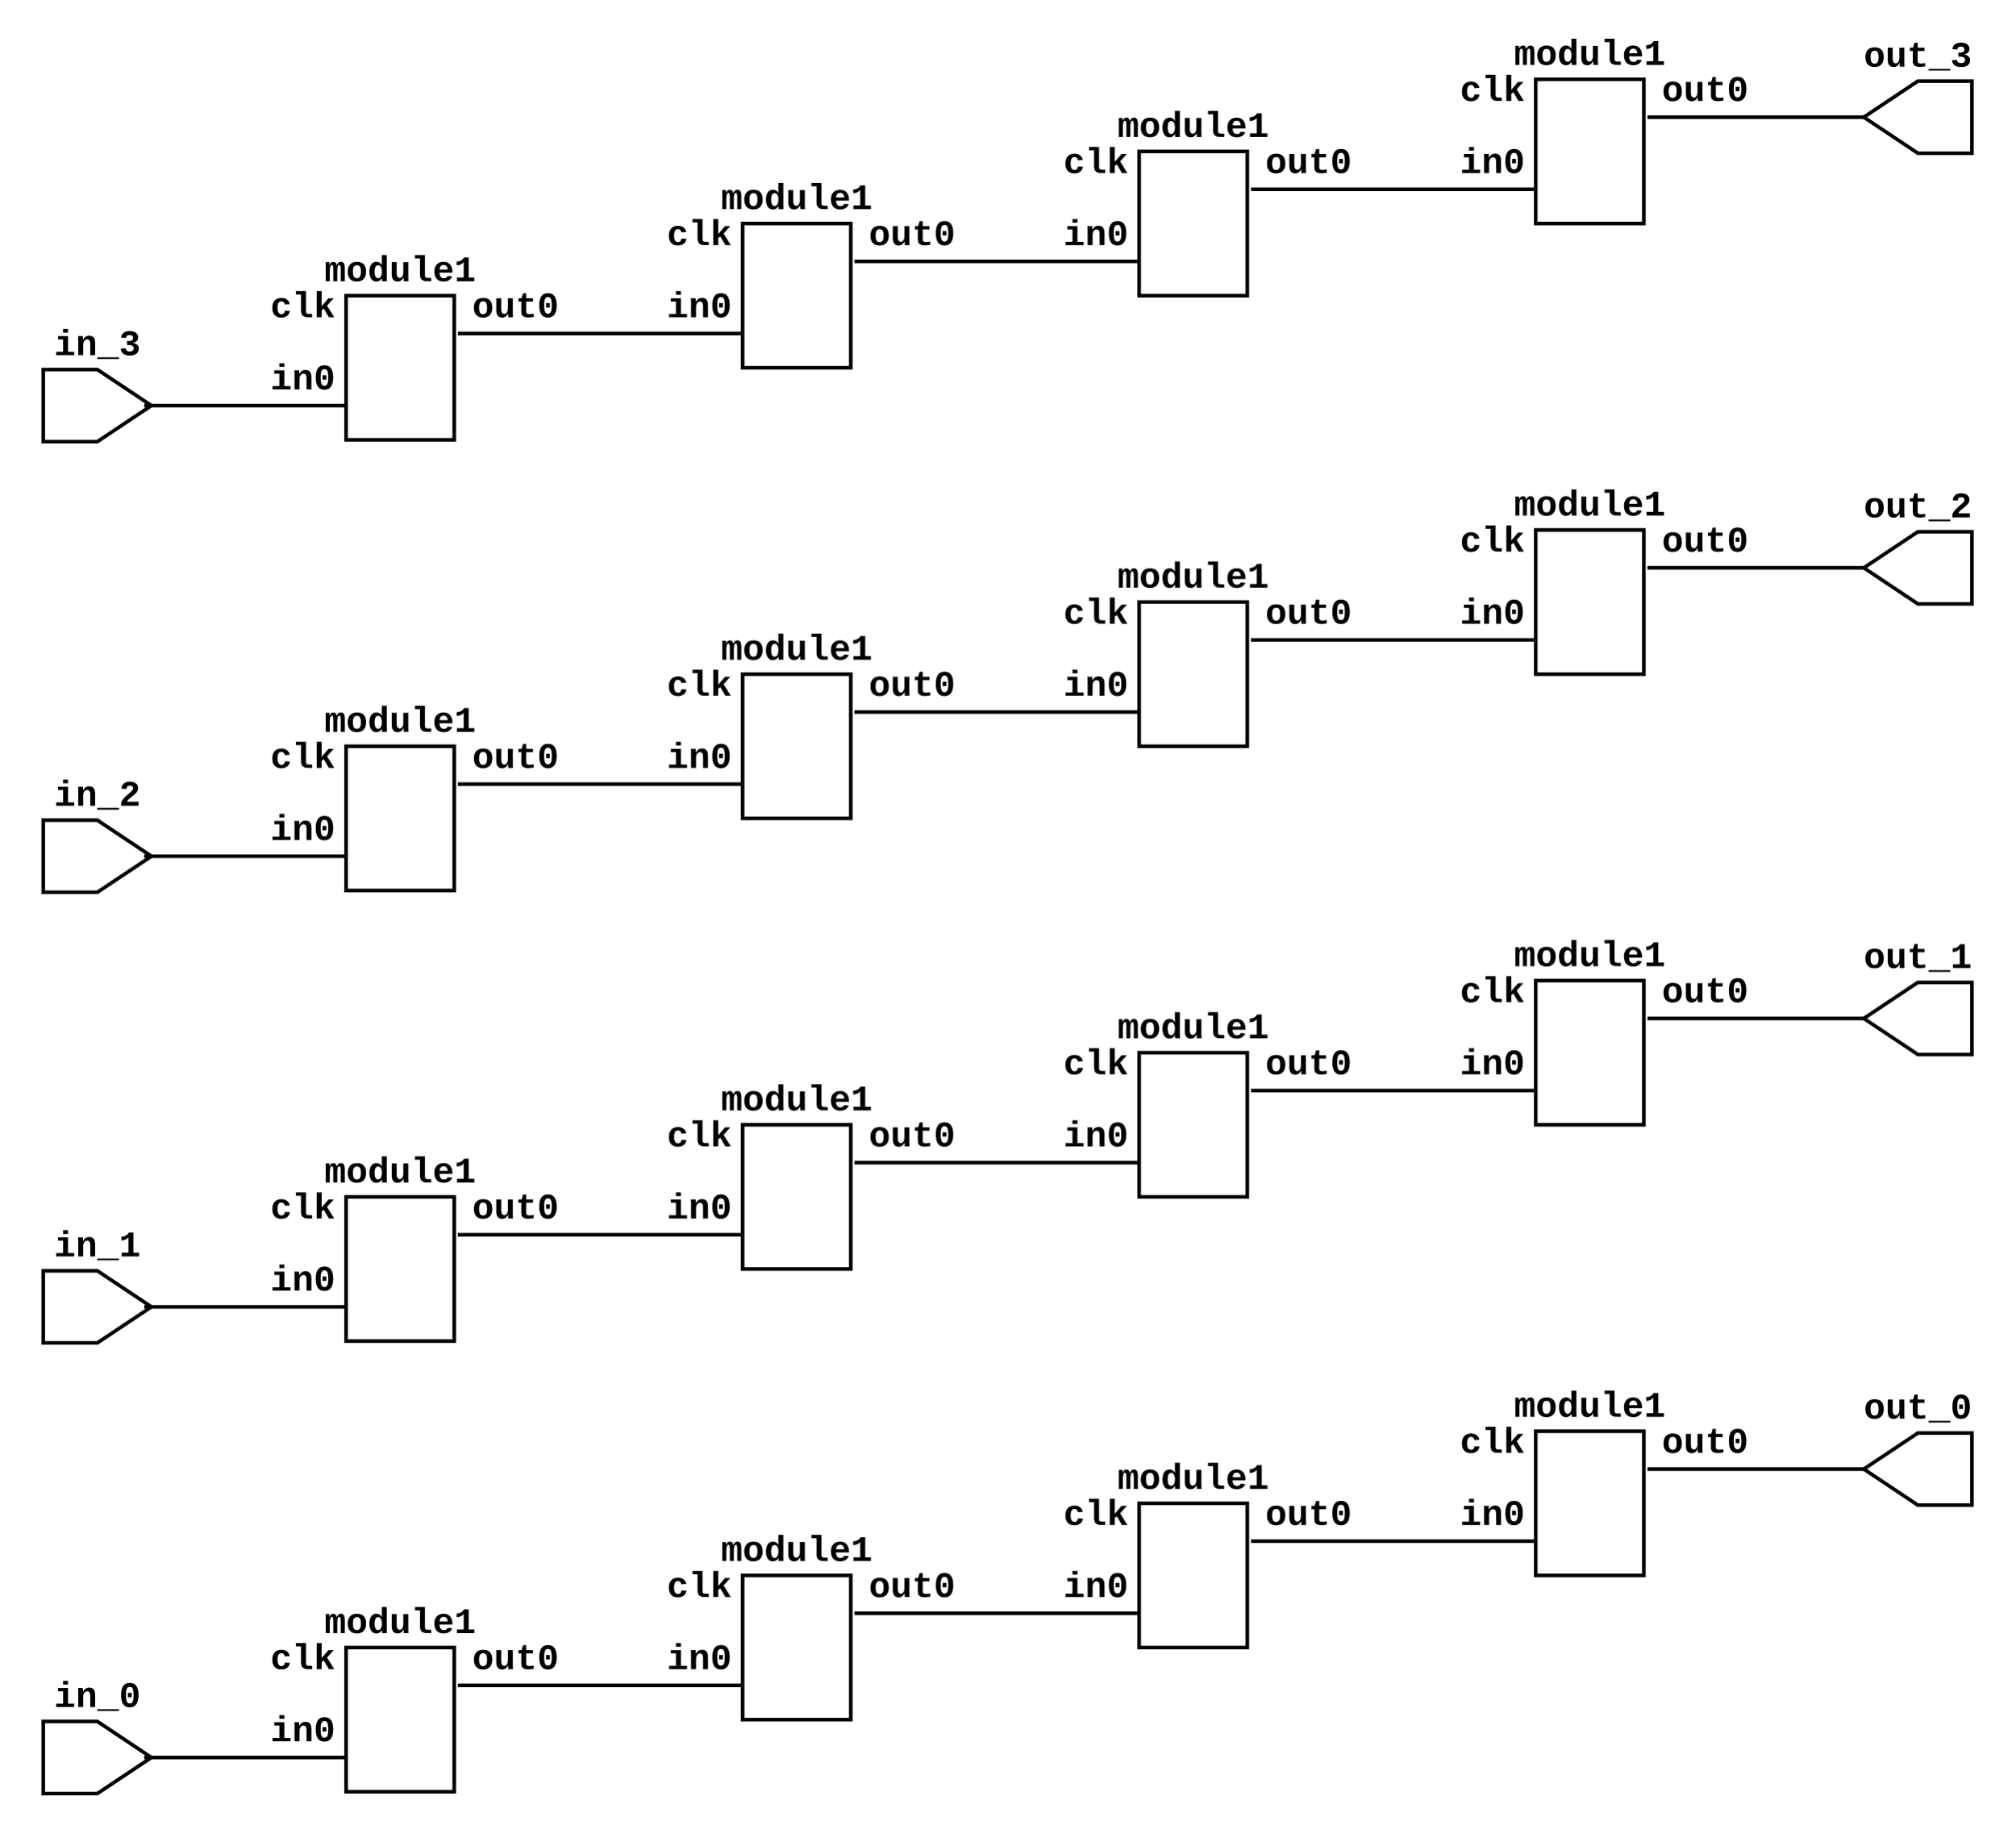
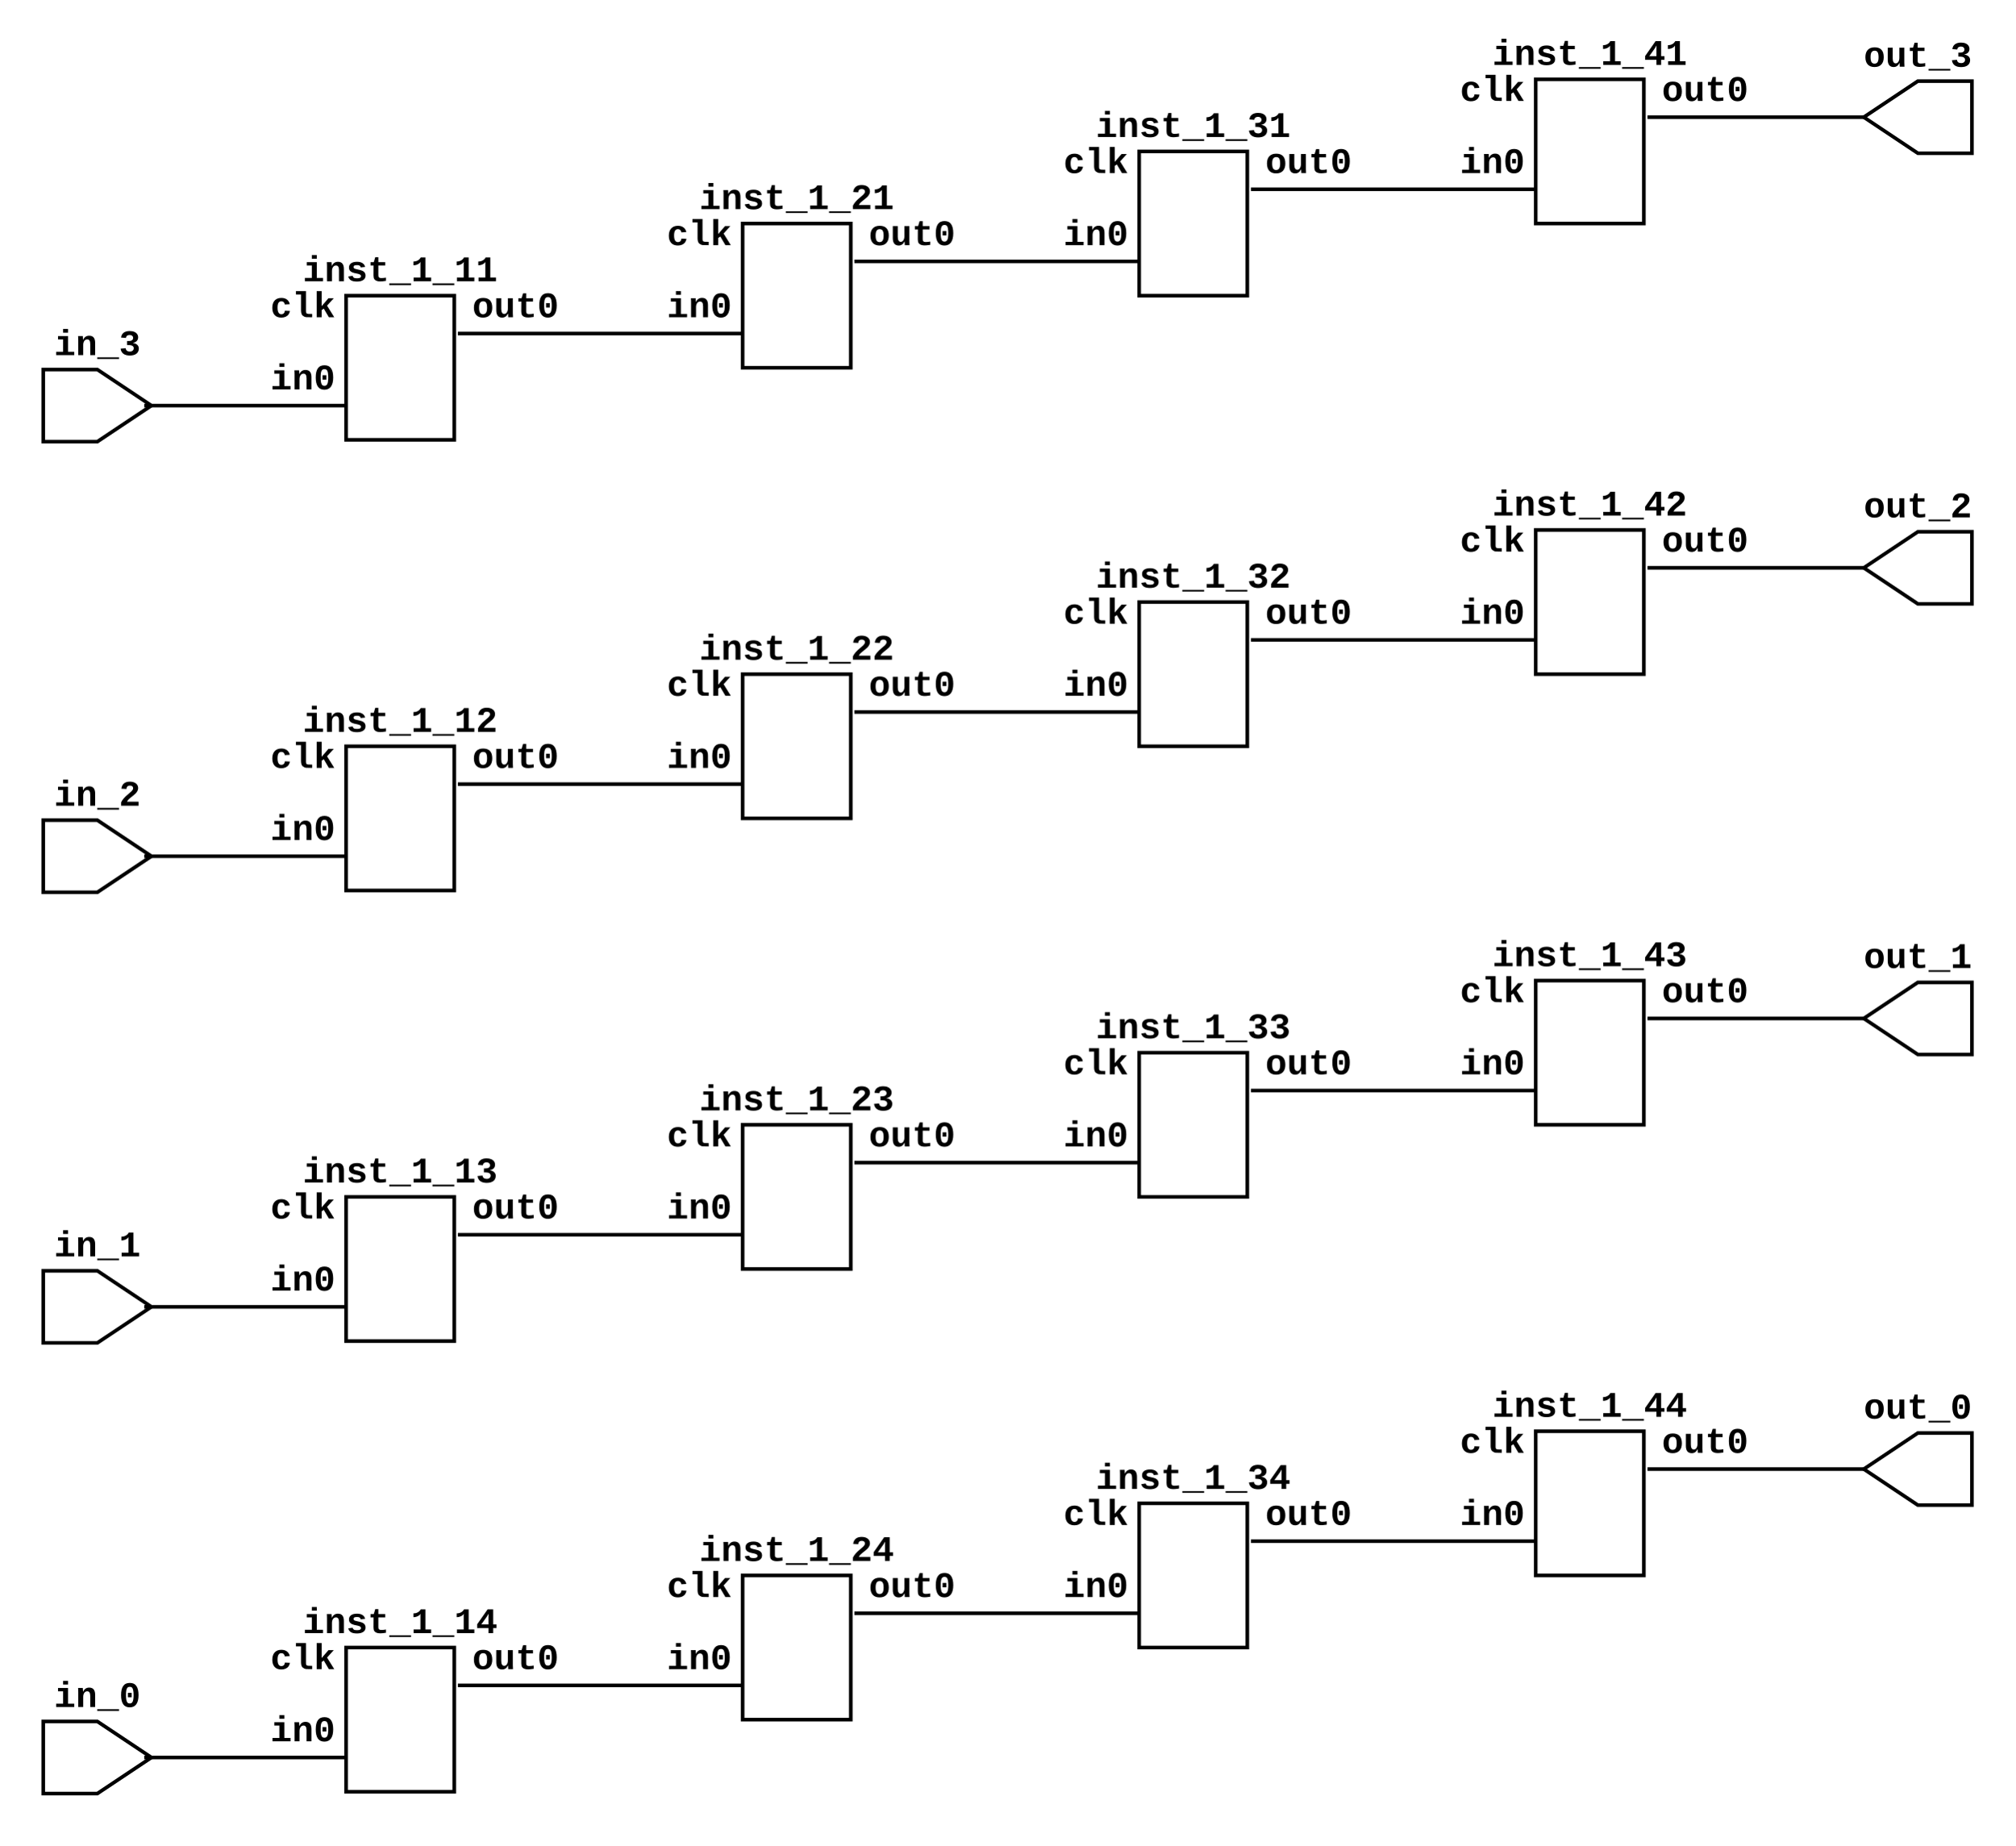
<svg xmlns="http://www.w3.org/2000/svg" xmlns:ns1="https://github.com/nturley/netlistsvg" width="559" height="512">
  <style>svg {
    stroke:#000;
    fill:none;
  }
  text {
    fill:#000;
    stroke:none;
    font-size:10px;
    font-weight: bold;
    font-family: "Courier New", monospace;
  }
  .nodelabel {
    text-anchor: middle;
  }
  .inputPortLabel {
    text-anchor: end;
  }
  .splitjoinBody {
    fill:#000;
  }</style>
  <g ns1:type="generic" transform="translate(96,82)" ns1:width="30" ns1:height="40" id="cell_inst_1_11">
-     <text x="15" y="-4" class="nodelabel cell_inst_1_11" ns1:attribute="ref">module1</text>
+     <text x="15" y="-4" class="nodelabel cell_inst_1_11" ns1:attribute="ref">inst_1_11</text>
    <rect width="30" height="40" ns1:generic="body" class="cell_inst_1_11" />
    <g transform="translate(0,10)" ns1:x="0" ns1:y="10" ns1:pid="in0" id="port_inst_1_11~clk">
      <text x="-3" y="-4" class="inputPortLabel cell_inst_1_11">clk</text>
    </g>
    <g transform="translate(0,30)" ns1:x="0" ns1:y="10" ns1:pid="in0" id="port_inst_1_11~in0">
      <text x="-3" y="-4" class="inputPortLabel cell_inst_1_11">in0</text>
    </g>
    <g transform="translate(30,10)" ns1:x="30" ns1:y="10" ns1:pid="out0" id="port_inst_1_11~out0">
      <text x="5" y="-4" style="fill:#000; stroke:none" class="cell_inst_1_11">out0</text>
    </g>
  </g>
  <g ns1:type="generic" transform="translate(96,207)" ns1:width="30" ns1:height="40" id="cell_inst_1_12">
-     <text x="15" y="-4" class="nodelabel cell_inst_1_12" ns1:attribute="ref">module1</text>
+     <text x="15" y="-4" class="nodelabel cell_inst_1_12" ns1:attribute="ref">inst_1_12</text>
    <rect width="30" height="40" ns1:generic="body" class="cell_inst_1_12" />
    <g transform="translate(0,10)" ns1:x="0" ns1:y="10" ns1:pid="in0" id="port_inst_1_12~clk">
      <text x="-3" y="-4" class="inputPortLabel cell_inst_1_12">clk</text>
    </g>
    <g transform="translate(0,30)" ns1:x="0" ns1:y="10" ns1:pid="in0" id="port_inst_1_12~in0">
      <text x="-3" y="-4" class="inputPortLabel cell_inst_1_12">in0</text>
    </g>
    <g transform="translate(30,10)" ns1:x="30" ns1:y="10" ns1:pid="out0" id="port_inst_1_12~out0">
      <text x="5" y="-4" style="fill:#000; stroke:none" class="cell_inst_1_12">out0</text>
    </g>
  </g>
  <g ns1:type="generic" transform="translate(96,332)" ns1:width="30" ns1:height="40" id="cell_inst_1_13">
-     <text x="15" y="-4" class="nodelabel cell_inst_1_13" ns1:attribute="ref">module1</text>
+     <text x="15" y="-4" class="nodelabel cell_inst_1_13" ns1:attribute="ref">inst_1_13</text>
    <rect width="30" height="40" ns1:generic="body" class="cell_inst_1_13" />
    <g transform="translate(0,10)" ns1:x="0" ns1:y="10" ns1:pid="in0" id="port_inst_1_13~clk">
      <text x="-3" y="-4" class="inputPortLabel cell_inst_1_13">clk</text>
    </g>
    <g transform="translate(0,30)" ns1:x="0" ns1:y="10" ns1:pid="in0" id="port_inst_1_13~in0">
      <text x="-3" y="-4" class="inputPortLabel cell_inst_1_13">in0</text>
    </g>
    <g transform="translate(30,10)" ns1:x="30" ns1:y="10" ns1:pid="out0" id="port_inst_1_13~out0">
      <text x="5" y="-4" style="fill:#000; stroke:none" class="cell_inst_1_13">out0</text>
    </g>
  </g>
  <g ns1:type="generic" transform="translate(96,457)" ns1:width="30" ns1:height="40" id="cell_inst_1_14">
-     <text x="15" y="-4" class="nodelabel cell_inst_1_14" ns1:attribute="ref">module1</text>
+     <text x="15" y="-4" class="nodelabel cell_inst_1_14" ns1:attribute="ref">inst_1_14</text>
    <rect width="30" height="40" ns1:generic="body" class="cell_inst_1_14" />
    <g transform="translate(0,10)" ns1:x="0" ns1:y="10" ns1:pid="in0" id="port_inst_1_14~clk">
      <text x="-3" y="-4" class="inputPortLabel cell_inst_1_14">clk</text>
    </g>
    <g transform="translate(0,30)" ns1:x="0" ns1:y="10" ns1:pid="in0" id="port_inst_1_14~in0">
      <text x="-3" y="-4" class="inputPortLabel cell_inst_1_14">in0</text>
    </g>
    <g transform="translate(30,10)" ns1:x="30" ns1:y="10" ns1:pid="out0" id="port_inst_1_14~out0">
      <text x="5" y="-4" style="fill:#000; stroke:none" class="cell_inst_1_14">out0</text>
    </g>
  </g>
  <g ns1:type="generic" transform="translate(206,62)" ns1:width="30" ns1:height="40" id="cell_inst_1_21">
-     <text x="15" y="-4" class="nodelabel cell_inst_1_21" ns1:attribute="ref">module1</text>
+     <text x="15" y="-4" class="nodelabel cell_inst_1_21" ns1:attribute="ref">inst_1_21</text>
    <rect width="30" height="40" ns1:generic="body" class="cell_inst_1_21" />
    <g transform="translate(0,10)" ns1:x="0" ns1:y="10" ns1:pid="in0" id="port_inst_1_21~clk">
      <text x="-3" y="-4" class="inputPortLabel cell_inst_1_21">clk</text>
    </g>
    <g transform="translate(0,30)" ns1:x="0" ns1:y="10" ns1:pid="in0" id="port_inst_1_21~in0">
      <text x="-3" y="-4" class="inputPortLabel cell_inst_1_21">in0</text>
    </g>
    <g transform="translate(30,10)" ns1:x="30" ns1:y="10" ns1:pid="out0" id="port_inst_1_21~out0">
      <text x="5" y="-4" style="fill:#000; stroke:none" class="cell_inst_1_21">out0</text>
    </g>
  </g>
  <g ns1:type="generic" transform="translate(206,187)" ns1:width="30" ns1:height="40" id="cell_inst_1_22">
-     <text x="15" y="-4" class="nodelabel cell_inst_1_22" ns1:attribute="ref">module1</text>
+     <text x="15" y="-4" class="nodelabel cell_inst_1_22" ns1:attribute="ref">inst_1_22</text>
    <rect width="30" height="40" ns1:generic="body" class="cell_inst_1_22" />
    <g transform="translate(0,10)" ns1:x="0" ns1:y="10" ns1:pid="in0" id="port_inst_1_22~clk">
      <text x="-3" y="-4" class="inputPortLabel cell_inst_1_22">clk</text>
    </g>
    <g transform="translate(0,30)" ns1:x="0" ns1:y="10" ns1:pid="in0" id="port_inst_1_22~in0">
      <text x="-3" y="-4" class="inputPortLabel cell_inst_1_22">in0</text>
    </g>
    <g transform="translate(30,10)" ns1:x="30" ns1:y="10" ns1:pid="out0" id="port_inst_1_22~out0">
      <text x="5" y="-4" style="fill:#000; stroke:none" class="cell_inst_1_22">out0</text>
    </g>
  </g>
  <g ns1:type="generic" transform="translate(206,312)" ns1:width="30" ns1:height="40" id="cell_inst_1_23">
-     <text x="15" y="-4" class="nodelabel cell_inst_1_23" ns1:attribute="ref">module1</text>
+     <text x="15" y="-4" class="nodelabel cell_inst_1_23" ns1:attribute="ref">inst_1_23</text>
    <rect width="30" height="40" ns1:generic="body" class="cell_inst_1_23" />
    <g transform="translate(0,10)" ns1:x="0" ns1:y="10" ns1:pid="in0" id="port_inst_1_23~clk">
      <text x="-3" y="-4" class="inputPortLabel cell_inst_1_23">clk</text>
    </g>
    <g transform="translate(0,30)" ns1:x="0" ns1:y="10" ns1:pid="in0" id="port_inst_1_23~in0">
      <text x="-3" y="-4" class="inputPortLabel cell_inst_1_23">in0</text>
    </g>
    <g transform="translate(30,10)" ns1:x="30" ns1:y="10" ns1:pid="out0" id="port_inst_1_23~out0">
      <text x="5" y="-4" style="fill:#000; stroke:none" class="cell_inst_1_23">out0</text>
    </g>
  </g>
  <g ns1:type="generic" transform="translate(206,437)" ns1:width="30" ns1:height="40" id="cell_inst_1_24">
-     <text x="15" y="-4" class="nodelabel cell_inst_1_24" ns1:attribute="ref">module1</text>
+     <text x="15" y="-4" class="nodelabel cell_inst_1_24" ns1:attribute="ref">inst_1_24</text>
    <rect width="30" height="40" ns1:generic="body" class="cell_inst_1_24" />
    <g transform="translate(0,10)" ns1:x="0" ns1:y="10" ns1:pid="in0" id="port_inst_1_24~clk">
      <text x="-3" y="-4" class="inputPortLabel cell_inst_1_24">clk</text>
    </g>
    <g transform="translate(0,30)" ns1:x="0" ns1:y="10" ns1:pid="in0" id="port_inst_1_24~in0">
      <text x="-3" y="-4" class="inputPortLabel cell_inst_1_24">in0</text>
    </g>
    <g transform="translate(30,10)" ns1:x="30" ns1:y="10" ns1:pid="out0" id="port_inst_1_24~out0">
      <text x="5" y="-4" style="fill:#000; stroke:none" class="cell_inst_1_24">out0</text>
    </g>
  </g>
  <g ns1:type="generic" transform="translate(316,42)" ns1:width="30" ns1:height="40" id="cell_inst_1_31">
-     <text x="15" y="-4" class="nodelabel cell_inst_1_31" ns1:attribute="ref">module1</text>
+     <text x="15" y="-4" class="nodelabel cell_inst_1_31" ns1:attribute="ref">inst_1_31</text>
    <rect width="30" height="40" ns1:generic="body" class="cell_inst_1_31" />
    <g transform="translate(0,10)" ns1:x="0" ns1:y="10" ns1:pid="in0" id="port_inst_1_31~clk">
      <text x="-3" y="-4" class="inputPortLabel cell_inst_1_31">clk</text>
    </g>
    <g transform="translate(0,30)" ns1:x="0" ns1:y="10" ns1:pid="in0" id="port_inst_1_31~in0">
      <text x="-3" y="-4" class="inputPortLabel cell_inst_1_31">in0</text>
    </g>
    <g transform="translate(30,10)" ns1:x="30" ns1:y="10" ns1:pid="out0" id="port_inst_1_31~out0">
      <text x="5" y="-4" style="fill:#000; stroke:none" class="cell_inst_1_31">out0</text>
    </g>
  </g>
  <g ns1:type="generic" transform="translate(316,167)" ns1:width="30" ns1:height="40" id="cell_inst_1_32">
-     <text x="15" y="-4" class="nodelabel cell_inst_1_32" ns1:attribute="ref">module1</text>
+     <text x="15" y="-4" class="nodelabel cell_inst_1_32" ns1:attribute="ref">inst_1_32</text>
    <rect width="30" height="40" ns1:generic="body" class="cell_inst_1_32" />
    <g transform="translate(0,10)" ns1:x="0" ns1:y="10" ns1:pid="in0" id="port_inst_1_32~clk">
      <text x="-3" y="-4" class="inputPortLabel cell_inst_1_32">clk</text>
    </g>
    <g transform="translate(0,30)" ns1:x="0" ns1:y="10" ns1:pid="in0" id="port_inst_1_32~in0">
      <text x="-3" y="-4" class="inputPortLabel cell_inst_1_32">in0</text>
    </g>
    <g transform="translate(30,10)" ns1:x="30" ns1:y="10" ns1:pid="out0" id="port_inst_1_32~out0">
      <text x="5" y="-4" style="fill:#000; stroke:none" class="cell_inst_1_32">out0</text>
    </g>
  </g>
  <g ns1:type="generic" transform="translate(316,292)" ns1:width="30" ns1:height="40" id="cell_inst_1_33">
-     <text x="15" y="-4" class="nodelabel cell_inst_1_33" ns1:attribute="ref">module1</text>
+     <text x="15" y="-4" class="nodelabel cell_inst_1_33" ns1:attribute="ref">inst_1_33</text>
    <rect width="30" height="40" ns1:generic="body" class="cell_inst_1_33" />
    <g transform="translate(0,10)" ns1:x="0" ns1:y="10" ns1:pid="in0" id="port_inst_1_33~clk">
      <text x="-3" y="-4" class="inputPortLabel cell_inst_1_33">clk</text>
    </g>
    <g transform="translate(0,30)" ns1:x="0" ns1:y="10" ns1:pid="in0" id="port_inst_1_33~in0">
      <text x="-3" y="-4" class="inputPortLabel cell_inst_1_33">in0</text>
    </g>
    <g transform="translate(30,10)" ns1:x="30" ns1:y="10" ns1:pid="out0" id="port_inst_1_33~out0">
      <text x="5" y="-4" style="fill:#000; stroke:none" class="cell_inst_1_33">out0</text>
    </g>
  </g>
  <g ns1:type="generic" transform="translate(316,417)" ns1:width="30" ns1:height="40" id="cell_inst_1_34">
-     <text x="15" y="-4" class="nodelabel cell_inst_1_34" ns1:attribute="ref">module1</text>
+     <text x="15" y="-4" class="nodelabel cell_inst_1_34" ns1:attribute="ref">inst_1_34</text>
    <rect width="30" height="40" ns1:generic="body" class="cell_inst_1_34" />
    <g transform="translate(0,10)" ns1:x="0" ns1:y="10" ns1:pid="in0" id="port_inst_1_34~clk">
      <text x="-3" y="-4" class="inputPortLabel cell_inst_1_34">clk</text>
    </g>
    <g transform="translate(0,30)" ns1:x="0" ns1:y="10" ns1:pid="in0" id="port_inst_1_34~in0">
      <text x="-3" y="-4" class="inputPortLabel cell_inst_1_34">in0</text>
    </g>
    <g transform="translate(30,10)" ns1:x="30" ns1:y="10" ns1:pid="out0" id="port_inst_1_34~out0">
      <text x="5" y="-4" style="fill:#000; stroke:none" class="cell_inst_1_34">out0</text>
    </g>
  </g>
  <g ns1:type="generic" transform="translate(426,22)" ns1:width="30" ns1:height="40" id="cell_inst_1_41">
-     <text x="15" y="-4" class="nodelabel cell_inst_1_41" ns1:attribute="ref">module1</text>
+     <text x="15" y="-4" class="nodelabel cell_inst_1_41" ns1:attribute="ref">inst_1_41</text>
    <rect width="30" height="40" ns1:generic="body" class="cell_inst_1_41" />
    <g transform="translate(0,10)" ns1:x="0" ns1:y="10" ns1:pid="in0" id="port_inst_1_41~clk">
      <text x="-3" y="-4" class="inputPortLabel cell_inst_1_41">clk</text>
    </g>
    <g transform="translate(0,30)" ns1:x="0" ns1:y="10" ns1:pid="in0" id="port_inst_1_41~in0">
      <text x="-3" y="-4" class="inputPortLabel cell_inst_1_41">in0</text>
    </g>
    <g transform="translate(30,10)" ns1:x="30" ns1:y="10" ns1:pid="out0" id="port_inst_1_41~out0">
      <text x="5" y="-4" style="fill:#000; stroke:none" class="cell_inst_1_41">out0</text>
    </g>
  </g>
  <g ns1:type="generic" transform="translate(426,147)" ns1:width="30" ns1:height="40" id="cell_inst_1_42">
-     <text x="15" y="-4" class="nodelabel cell_inst_1_42" ns1:attribute="ref">module1</text>
+     <text x="15" y="-4" class="nodelabel cell_inst_1_42" ns1:attribute="ref">inst_1_42</text>
    <rect width="30" height="40" ns1:generic="body" class="cell_inst_1_42" />
    <g transform="translate(0,10)" ns1:x="0" ns1:y="10" ns1:pid="in0" id="port_inst_1_42~clk">
      <text x="-3" y="-4" class="inputPortLabel cell_inst_1_42">clk</text>
    </g>
    <g transform="translate(0,30)" ns1:x="0" ns1:y="10" ns1:pid="in0" id="port_inst_1_42~in0">
      <text x="-3" y="-4" class="inputPortLabel cell_inst_1_42">in0</text>
    </g>
    <g transform="translate(30,10)" ns1:x="30" ns1:y="10" ns1:pid="out0" id="port_inst_1_42~out0">
      <text x="5" y="-4" style="fill:#000; stroke:none" class="cell_inst_1_42">out0</text>
    </g>
  </g>
  <g ns1:type="generic" transform="translate(426,272)" ns1:width="30" ns1:height="40" id="cell_inst_1_43">
-     <text x="15" y="-4" class="nodelabel cell_inst_1_43" ns1:attribute="ref">module1</text>
+     <text x="15" y="-4" class="nodelabel cell_inst_1_43" ns1:attribute="ref">inst_1_43</text>
    <rect width="30" height="40" ns1:generic="body" class="cell_inst_1_43" />
    <g transform="translate(0,10)" ns1:x="0" ns1:y="10" ns1:pid="in0" id="port_inst_1_43~clk">
      <text x="-3" y="-4" class="inputPortLabel cell_inst_1_43">clk</text>
    </g>
    <g transform="translate(0,30)" ns1:x="0" ns1:y="10" ns1:pid="in0" id="port_inst_1_43~in0">
      <text x="-3" y="-4" class="inputPortLabel cell_inst_1_43">in0</text>
    </g>
    <g transform="translate(30,10)" ns1:x="30" ns1:y="10" ns1:pid="out0" id="port_inst_1_43~out0">
      <text x="5" y="-4" style="fill:#000; stroke:none" class="cell_inst_1_43">out0</text>
    </g>
  </g>
  <g ns1:type="generic" transform="translate(426,397)" ns1:width="30" ns1:height="40" id="cell_inst_1_44">
-     <text x="15" y="-4" class="nodelabel cell_inst_1_44" ns1:attribute="ref">module1</text>
+     <text x="15" y="-4" class="nodelabel cell_inst_1_44" ns1:attribute="ref">inst_1_44</text>
    <rect width="30" height="40" ns1:generic="body" class="cell_inst_1_44" />
    <g transform="translate(0,10)" ns1:x="0" ns1:y="10" ns1:pid="in0" id="port_inst_1_44~clk">
      <text x="-3" y="-4" class="inputPortLabel cell_inst_1_44">clk</text>
    </g>
    <g transform="translate(0,30)" ns1:x="0" ns1:y="10" ns1:pid="in0" id="port_inst_1_44~in0">
      <text x="-3" y="-4" class="inputPortLabel cell_inst_1_44">in0</text>
    </g>
    <g transform="translate(30,10)" ns1:x="30" ns1:y="10" ns1:pid="out0" id="port_inst_1_44~out0">
      <text x="5" y="-4" style="fill:#000; stroke:none" class="cell_inst_1_44">out0</text>
    </g>
  </g>
  <g ns1:type="inputExt" transform="translate(12,477.5)" ns1:width="30" ns1:height="20" id="cell_in_0">
    <text x="15" y="-4" class="nodelabel cell_in_0" ns1:attribute="ref">in_0</text>
    <ns1:alias val="$_inputExt_" />
    <path d="M0,0 L0,20 L15,20 L30,10 L15,0 Z" class="cell_in_0" />
    <g ns1:x="28" ns1:y="10" ns1:pid="Y" />
  </g>
  <g ns1:type="inputExt" transform="translate(12,352.5)" ns1:width="30" ns1:height="20" id="cell_in_1">
    <text x="15" y="-4" class="nodelabel cell_in_1" ns1:attribute="ref">in_1</text>
    <ns1:alias val="$_inputExt_" />
    <path d="M0,0 L0,20 L15,20 L30,10 L15,0 Z" class="cell_in_1" />
    <g ns1:x="28" ns1:y="10" ns1:pid="Y" />
  </g>
  <g ns1:type="inputExt" transform="translate(12,227.5)" ns1:width="30" ns1:height="20" id="cell_in_2">
    <text x="15" y="-4" class="nodelabel cell_in_2" ns1:attribute="ref">in_2</text>
    <ns1:alias val="$_inputExt_" />
    <path d="M0,0 L0,20 L15,20 L30,10 L15,0 Z" class="cell_in_2" />
    <g ns1:x="28" ns1:y="10" ns1:pid="Y" />
  </g>
  <g ns1:type="inputExt" transform="translate(12,102.5)" ns1:width="30" ns1:height="20" id="cell_in_3">
    <text x="15" y="-4" class="nodelabel cell_in_3" ns1:attribute="ref">in_3</text>
    <ns1:alias val="$_inputExt_" />
    <path d="M0,0 L0,20 L15,20 L30,10 L15,0 Z" class="cell_in_3" />
    <g ns1:x="28" ns1:y="10" ns1:pid="Y" />
  </g>
  <g ns1:type="outputExt" transform="translate(517,397.5)" ns1:width="30" ns1:height="20" id="cell_out_0">
    <text x="15" y="-4" class="nodelabel cell_out_0" ns1:attribute="ref">out_0</text>
    <ns1:alias val="$_outputExt_" />
    <path d="M30,0 L30,20 L15,20 L0,10 L15,0 Z" class="cell_out_0" />
    <g ns1:x="0" ns1:y="10" ns1:pid="A" />
  </g>
  <g ns1:type="outputExt" transform="translate(517,272.5)" ns1:width="30" ns1:height="20" id="cell_out_1">
    <text x="15" y="-4" class="nodelabel cell_out_1" ns1:attribute="ref">out_1</text>
    <ns1:alias val="$_outputExt_" />
    <path d="M30,0 L30,20 L15,20 L0,10 L15,0 Z" class="cell_out_1" />
    <g ns1:x="0" ns1:y="10" ns1:pid="A" />
  </g>
  <g ns1:type="outputExt" transform="translate(517,147.5)" ns1:width="30" ns1:height="20" id="cell_out_2">
    <text x="15" y="-4" class="nodelabel cell_out_2" ns1:attribute="ref">out_2</text>
    <ns1:alias val="$_outputExt_" />
    <path d="M30,0 L30,20 L15,20 L0,10 L15,0 Z" class="cell_out_2" />
    <g ns1:x="0" ns1:y="10" ns1:pid="A" />
  </g>
  <g ns1:type="outputExt" transform="translate(517,22.5)" ns1:width="30" ns1:height="20" id="cell_out_3">
    <text x="15" y="-4" class="nodelabel cell_out_3" ns1:attribute="ref">out_3</text>
    <ns1:alias val="$_outputExt_" />
    <path d="M30,0 L30,20 L15,20 L0,10 L15,0 Z" class="cell_out_3" />
    <g ns1:x="0" ns1:y="10" ns1:pid="A" />
  </g>
  <line x1="40" x2="96" y1="112.5" y2="112.5" class="net_5" />
  <line x1="40" x2="96" y1="237.5" y2="237.5" class="net_4" />
  <line x1="40" x2="96" y1="362.5" y2="362.5" class="net_3" />
  <line x1="40" x2="96" y1="487.5" y2="487.5" class="net_2" />
  <line x1="127" x2="206" y1="92.5" y2="92.5" class="net_11" />
  <line x1="127" x2="206" y1="217.5" y2="217.5" class="net_13" />
  <line x1="127" x2="206" y1="342.5" y2="342.5" class="net_15" />
  <line x1="127" x2="206" y1="467.5" y2="467.5" class="net_17" />
  <line x1="237" x2="316" y1="72.5" y2="72.5" class="net_19" />
  <line x1="237" x2="316" y1="197.5" y2="197.5" class="net_21" />
  <line x1="237" x2="316" y1="322.5" y2="322.5" class="net_23" />
  <line x1="237" x2="316" y1="447.5" y2="447.5" class="net_25" />
  <line x1="347" x2="426" y1="52.5" y2="52.5" class="net_27" />
  <line x1="347" x2="426" y1="177.5" y2="177.5" class="net_29" />
  <line x1="347" x2="426" y1="302.5" y2="302.5" class="net_31" />
  <line x1="347" x2="426" y1="427.5" y2="427.5" class="net_33" />
  <line x1="457" x2="517" y1="407.5" y2="407.5" class="net_6" />
  <line x1="457" x2="517" y1="282.5" y2="282.5" class="net_7" />
  <line x1="457" x2="517" y1="157.5" y2="157.5" class="net_8" />
  <line x1="457" x2="517" y1="32.5" y2="32.5" class="net_9" />
</svg>
